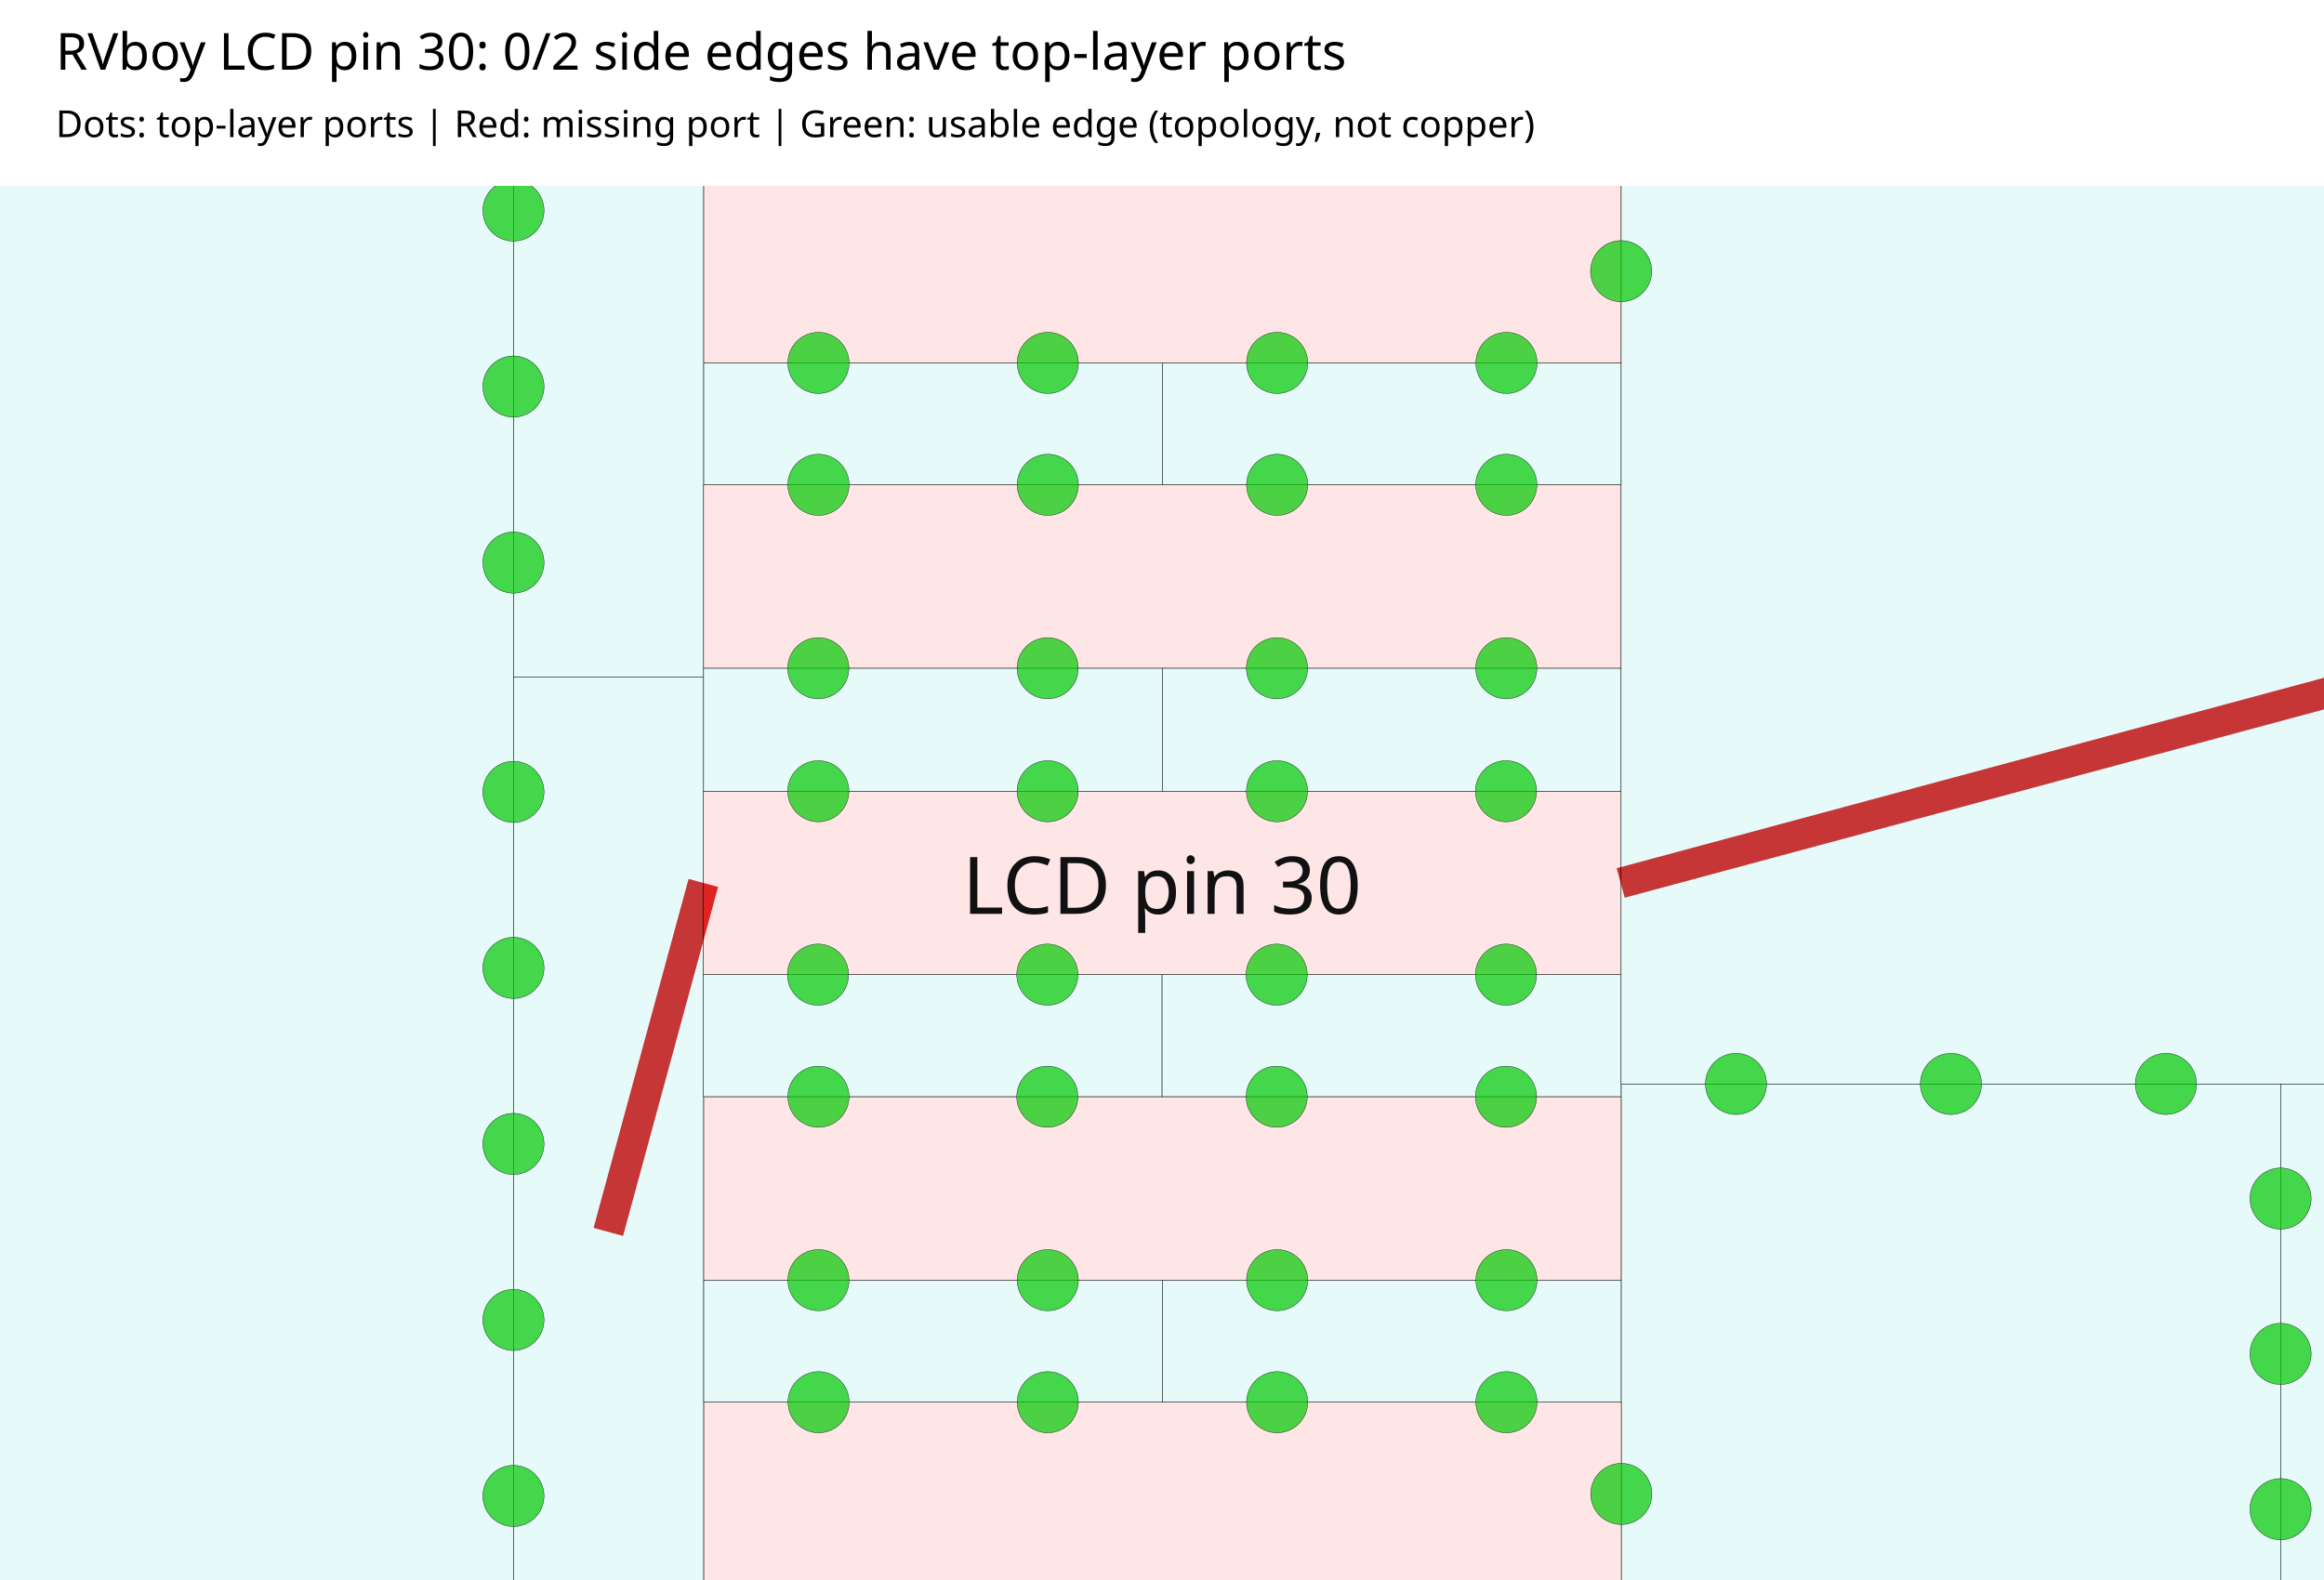
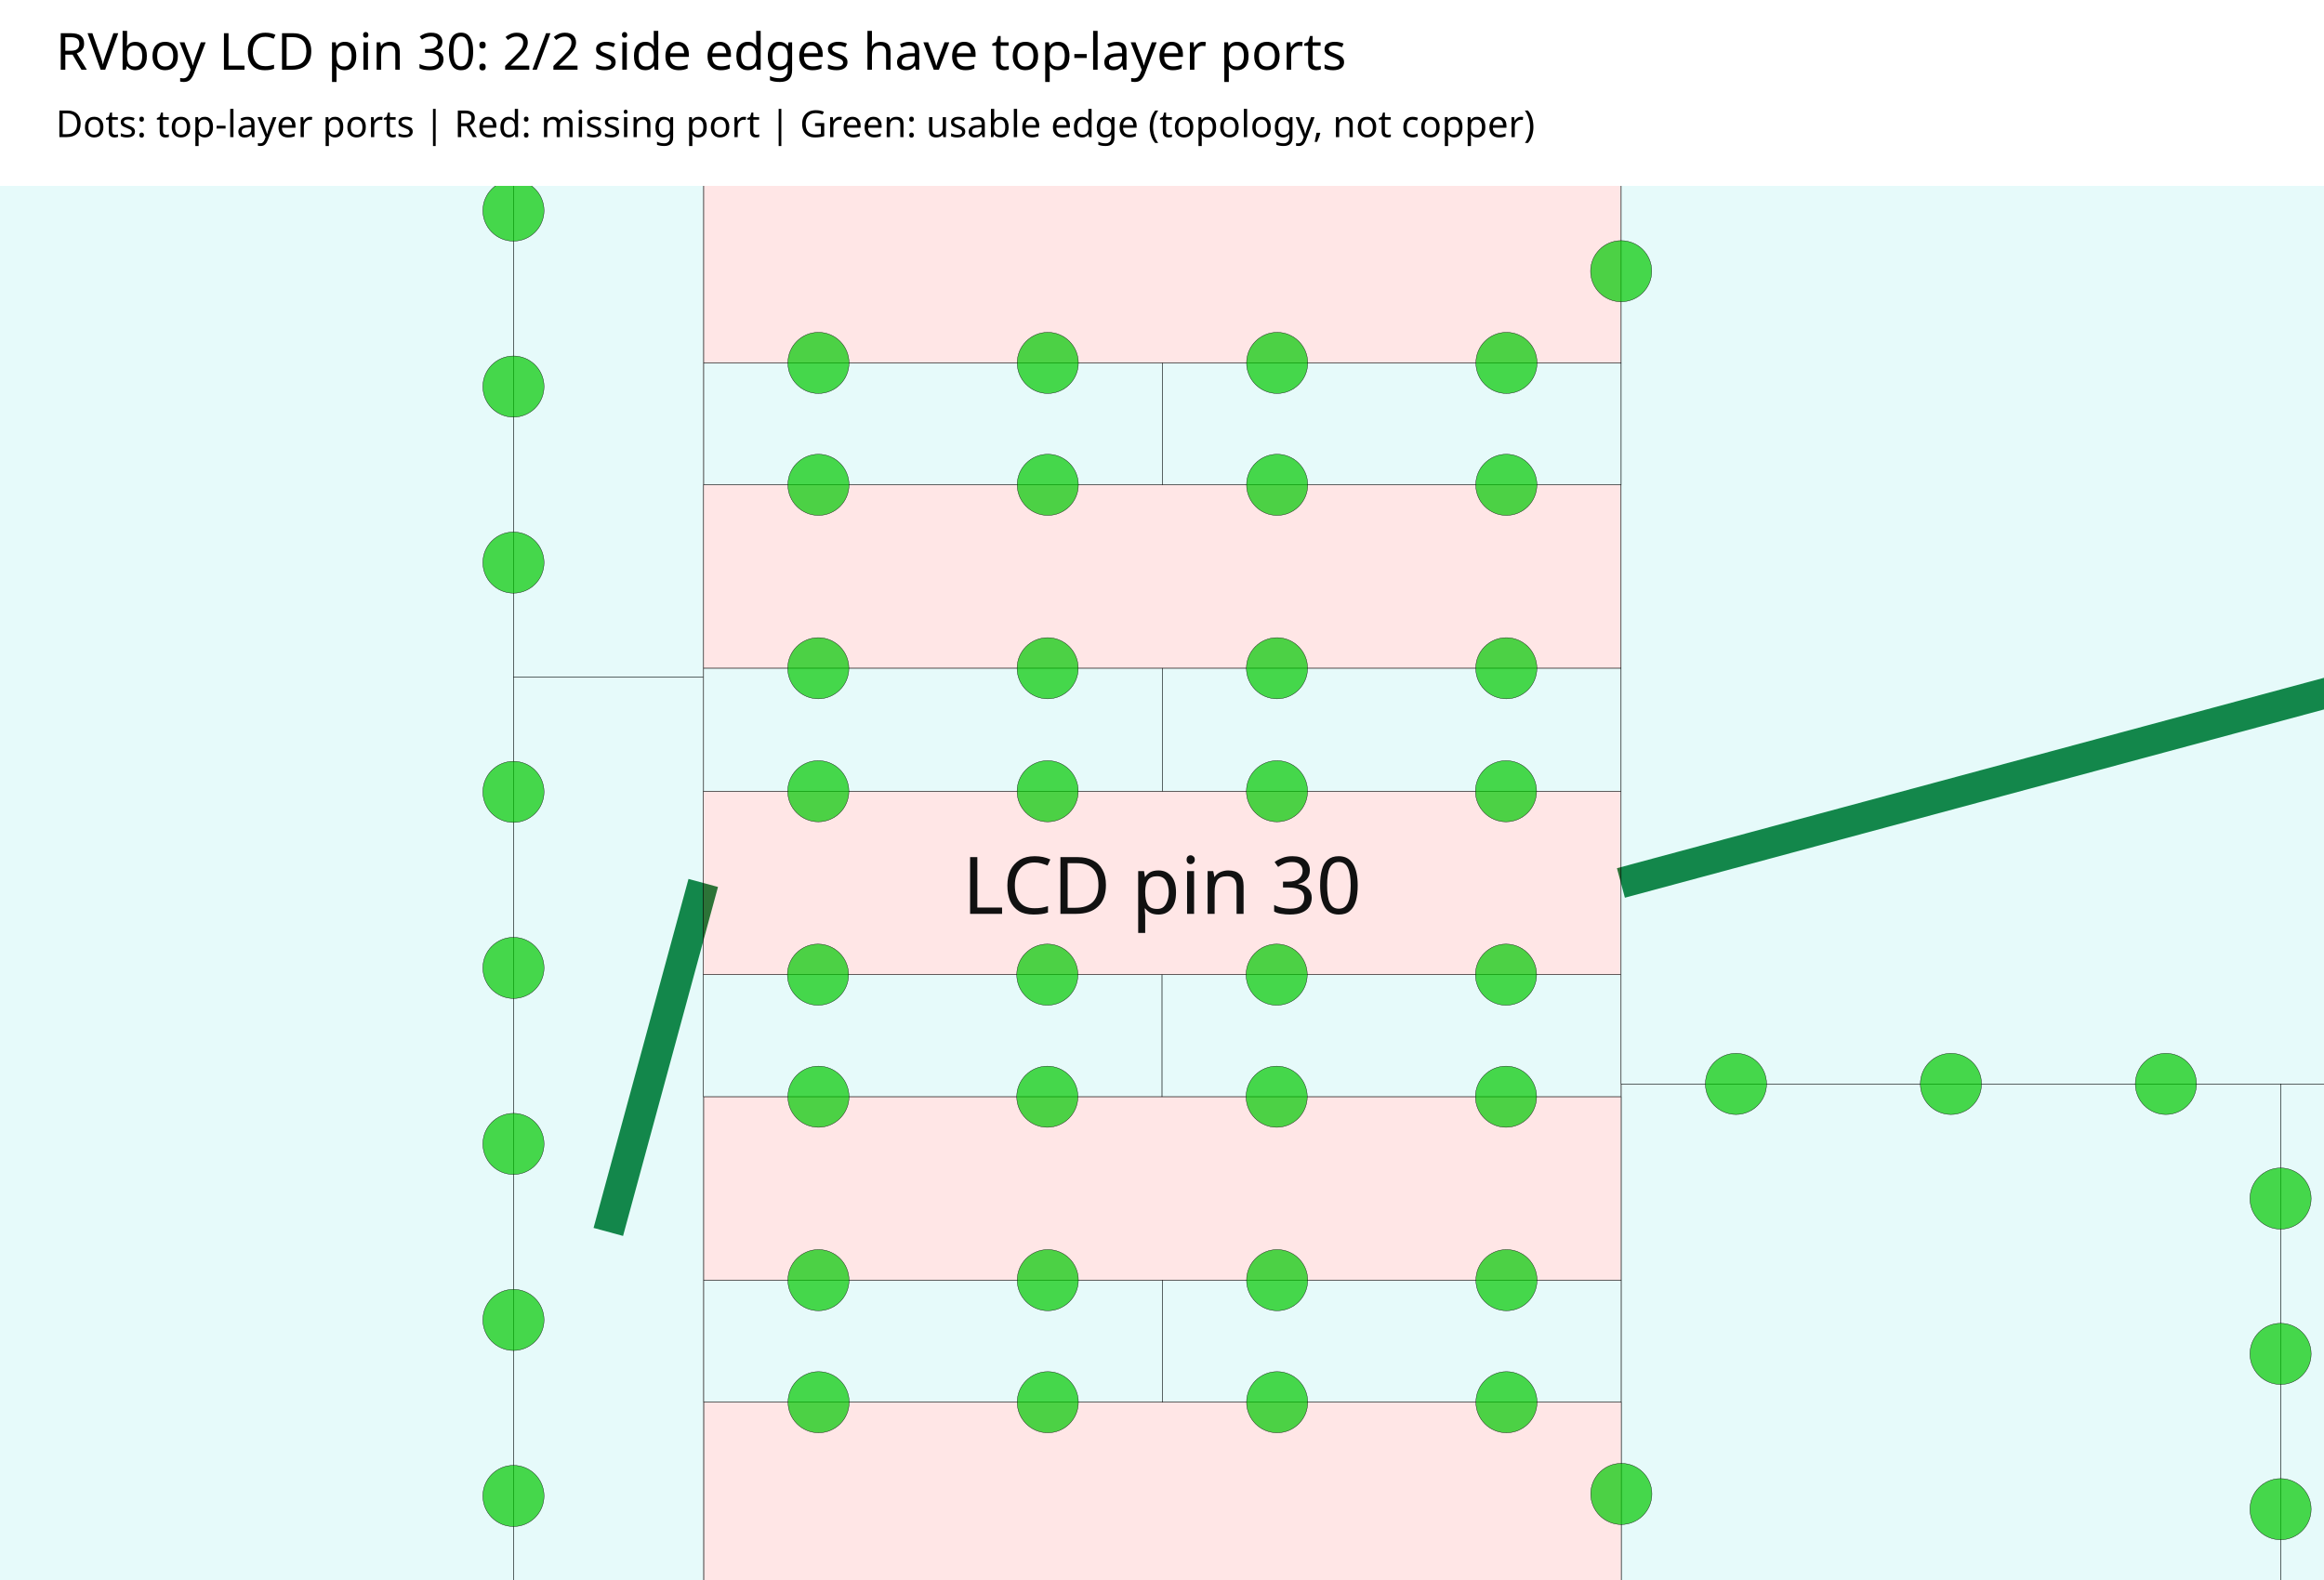
<svg xmlns="http://www.w3.org/2000/svg" width="1000" height="680" viewBox="0 0 1000 680">
  <rect width="100%" height="100%" fill="white" />
-   <text x="24" y="30" font-family="sans-serif" font-size="22">RVboy LCD pin 30: 0/2 side edges have top-layer ports</text>
+   <text x="24" y="30" font-family="sans-serif" font-size="22">RVboy LCD pin 30: 2/2 side edges have top-layer ports</text>
  <text x="24" y="59" font-family="sans-serif" font-size="16">Dots: top-layer ports | Red: missing port | Green: usable edge (topology, not copper)</text>
  <svg x="0" y="80" width="1000" height="600" viewBox="405.081 81.384 155.588 93.353" overflow="hidden">
    <rect width="100%" height="100%" fill="white" />
    <g>
-       <polyline data-points="44.3977122,12.577943928571429 44.5530586,13.148671" data-type="line" data-label="ce31117: 0 top-layer ports" points="445.806,151.429 452.167,128.061" fill="none" stroke="#dc2626" stroke-linejoin="round" stroke-width="2.047" />
+       <polyline data-points="44.3977122,12.577943928571429 44.5529316,13.148671" data-type="line" data-label="ce31117: 1 top-layer ports" points="445.806,151.429 452.162,128.061" fill="none" stroke="#15803d" stroke-linejoin="round" stroke-width="2.047" />
    </g>
    <g>
-       <polyline data-points="48.276908299999995,13.747497 46.05305560000001,13.148671" data-type="line" data-label="ce44719: 0 top-layer ports" points="604.637,103.542 513.583,128.061" fill="none" stroke="#dc2626" stroke-linejoin="round" stroke-width="2.047" />
+       <polyline data-points="48.276908299999995,13.747497 46.053436600000005,13.148671" data-type="line" data-label="ce44719: 1 top-layer ports" points="604.637,103.542 513.599,128.061" fill="none" stroke="#15803d" stroke-linejoin="round" stroke-width="2.047" />
    </g>
    <g>
      <rect data-type="rect" data-label="topology_merge_5254 availableZ: 0,1,2,3" data-x="42.5926231" data-y="8.9493144" x="304.34" y="40" width="135.116" height="520" fill="rgba(0,200,200,0.1)" stroke="black" stroke-width="0.024" />
    </g>
    <g>
      <rect data-type="rect" data-label="topology_merge_5258__sub_5_0 availableZ: 0,1,2,3" data-x="44.3977122" data-y="12.577943928571429" x="439.456" y="114.286" width="12.7" height="74.286" fill="rgba(0,200,200,0.1)" stroke="black" stroke-width="0.024" />
    </g>
    <g>
      <rect data-type="rect" data-label="topology_merge_5258__sub_6_0 availableZ: 0,1,2,3" data-x="44.3977122" data-y="14.392258642857144" x="439.456" y="40" width="12.7" height="74.286" fill="rgba(0,200,200,0.1)" stroke="black" stroke-width="0.024" />
    </g>
    <g>
      <rect data-type="rect" data-label="new-cmn_1616-1838__sub_0_0 availableZ: 0" data-x="44.92805785" data-y="12.898862000000001" x="452.167" y="134.202" width="30.708" height="8.174" fill="rgba(0,200,200, 0.1)" stroke="black" stroke-width="0.024" />
    </g>
    <g>
      <rect data-type="rect" data-label="new-cmn_1616-1838__sub_0_1 availableZ: 0" data-x="45.678056350000006" data-y="12.898862000000001" x="482.875" y="134.202" width="30.708" height="8.174" fill="rgba(0,200,200, 0.1)" stroke="black" stroke-width="0.024" />
    </g>
    <g>
      <rect data-type="rect" data-label="cmn_1616 availableZ: 0 containsTarget containsObstacle" data-x="45.303057100000004" data-y="13.148671" x="452.167" y="121.919" width="61.416" height="12.282" fill="rgba(255,0,0,0.1)" stroke="black" stroke-width="0.024" />
    </g>
    <g>
      <rect data-type="rect" data-label="new-cmn_1615-1836__sub_0_0 availableZ: 0" data-x="44.92856585" data-y="13.399242000000001" x="452.188" y="113.683" width="30.708" height="8.237" fill="rgba(0,200,200, 0.1)" stroke="black" stroke-width="0.024" />
    </g>
    <g>
      <rect data-type="rect" data-label="new-cmn_1615-1836__sub_0_1 availableZ: 0" data-x="45.67856435" data-y="13.399242000000001" x="482.896" y="113.683" width="30.708" height="8.237" fill="rgba(0,200,200, 0.1)" stroke="black" stroke-width="0.024" />
    </g>
    <g>
      <rect data-type="rect" data-label="cmn_1615 availableZ: 0 containsTarget containsObstacle" data-x="45.3035651" data-y="13.649813000000002" x="452.188" y="101.401" width="61.416" height="12.282" fill="rgba(255,0,0,0.1)" stroke="black" stroke-width="0.024" />
    </g>
    <g>
      <rect data-type="rect" data-label="new-cmn_1617-1840__sub_0_0 availableZ: 0" data-x="44.92881985" data-y="12.399244000000001" x="452.198" y="154.658" width="30.708" height="8.174" fill="rgba(0,200,200, 0.1)" stroke="black" stroke-width="0.024" />
    </g>
    <g>
      <rect data-type="rect" data-label="new-cmn_1617-1840__sub_0_1 availableZ: 0" data-x="45.67881835" data-y="12.399244000000001" x="482.906" y="154.658" width="30.708" height="8.174" fill="rgba(0,200,200, 0.1)" stroke="black" stroke-width="0.024" />
    </g>
    <g>
      <rect data-type="rect" data-label="cmn_1617 availableZ: 0 containsTarget containsObstacle" data-x="45.3038191" data-y="12.649053000000002" x="452.198" y="142.376" width="61.416" height="12.282" fill="rgba(255,0,0,0.1)" stroke="black" stroke-width="0.024" />
    </g>
    <g>
      <rect data-type="rect" data-label="new-cmn_1614-1834__sub_0_0 availableZ: 0" data-x="44.92881985" data-y="13.899495000000002" x="452.198" y="93.237" width="30.708" height="8.164" fill="rgba(0,200,200, 0.1)" stroke="black" stroke-width="0.024" />
    </g>
    <g>
      <rect data-type="rect" data-label="new-cmn_1614-1834__sub_0_1 availableZ: 0" data-x="45.67881835" data-y="13.899495000000002" x="482.906" y="93.237" width="30.708" height="8.164" fill="rgba(0,200,200, 0.1)" stroke="black" stroke-width="0.024" />
    </g>
    <g>
      <rect data-type="rect" data-label="cmn_1614 availableZ: 0 containsTarget containsObstacle" data-x="45.3038191" data-y="14.149177000000002" x="452.198" y="80.955" width="61.416" height="12.282" fill="rgba(255,0,0,0.1)" stroke="black" stroke-width="0.024" />
    </g>
    <g>
      <rect data-type="rect" data-label="cmn_1618 availableZ: 0 containsTarget containsObstacle" data-x="45.3040731" data-y="12.149435" x="452.208" y="162.832" width="61.416" height="12.282" fill="rgba(255,0,0,0.1)" stroke="black" stroke-width="0.024" />
    </g>
    <g>
      <rect data-type="rect" data-label="cmn_65 availableZ: 0,1,2,3" data-x="48.276908299999995" data-y="13.747497" x="513.614" y="65.566" width="182.045" height="75.951" fill="rgba(0,200,200,0.1)" stroke="black" stroke-width="0.024" />
    </g>
    <g>
      <rect data-type="rect" data-label="cmn_511__sub_1_0 availableZ: 0,1,2,3" data-x="46.5930534" data-y="11.027266749999999" x="513.625" y="141.518" width="44.136" height="146.804" fill="rgba(0,200,200,0.1)" stroke="black" stroke-width="0.024" />
    </g>
    <g>
      <rect data-type="rect" data-label="cmn_514 availableZ: 0,1,2,3" data-x="48.176017599999994" data-y="11.997499999999999" x="557.761" y="141.518" width="85.49" height="67.353" fill="rgba(0,200,200,0.1)" stroke="black" stroke-width="0.024" />
    </g>
    <g>
      <rect data-type="rect" data-label="rvboy-viewport" data-x="45.303057100000004" data-y="13.148671" x="405.081" y="81.384" width="155.588" height="93.353" fill="none" stroke="none" stroke-width="0.024" />
    </g>
    <circle data-type="circle" data-label="" data-x="44.2426198" data-y="12.146149514285714" cx="439.456" cy="169.108" r="2.047" fill="rgba(0, 200, 0, 0.7)" stroke="black" stroke-width="0.024" />
    <circle data-type="circle" data-label="" data-x="44.2426198" data-y="12.434012457142858" cx="439.456" cy="157.322" r="2.047" fill="rgba(0, 200, 0, 0.7)" stroke="black" stroke-width="0.024" />
    <circle data-type="circle" data-label="" data-x="44.2426198" data-y="12.7218754" cx="439.456" cy="145.535" r="2.047" fill="rgba(0, 200, 0, 0.7)" stroke="black" stroke-width="0.024" />
    <circle data-type="circle" data-label="" data-x="44.2426198" data-y="13.009738342857144" cx="439.456" cy="133.749" r="2.047" fill="rgba(0, 200, 0, 0.7)" stroke="black" stroke-width="0.024" />
    <circle data-type="circle" data-label="" data-x="44.2426198" data-y="13.297601285714286" cx="439.456" cy="121.963" r="2.047" fill="rgba(0, 200, 0, 0.7)" stroke="black" stroke-width="0.024" />
    <circle data-type="circle" data-label="" data-x="44.2426198" data-y="13.672601285714286" cx="439.456" cy="106.609" r="2.047" fill="rgba(0, 200, 0, 0.7)" stroke="black" stroke-width="0.024" />
    <circle data-type="circle" data-label="" data-x="44.2426198" data-y="13.960464228571428" cx="439.456" cy="94.822" r="2.047" fill="rgba(0, 200, 0, 0.7)" stroke="black" stroke-width="0.024" />
    <circle data-type="circle" data-label="" data-x="44.2426198" data-y="14.248327171428572" cx="439.456" cy="83.036" r="2.047" fill="rgba(0, 200, 0, 0.7)" stroke="black" stroke-width="0.024" />
    <circle data-type="circle" data-label="" data-x="44.741320599999995" data-y="12.799040000000002" cx="459.875" cy="142.376" r="2.047" fill="rgba(0, 200, 0, 0.7)" stroke="black" stroke-width="0.024" />
    <circle data-type="circle" data-label="" data-x="45.115557100000004" data-y="12.799040000000002" cx="475.198" cy="142.376" r="2.047" fill="rgba(0, 200, 0, 0.7)" stroke="black" stroke-width="0.024" />
    <circle data-type="circle" data-label="" data-x="44.7405586" data-y="12.998684" cx="459.844" cy="134.202" r="2.047" fill="rgba(0, 200, 0, 0.7)" stroke="black" stroke-width="0.024" />
    <circle data-type="circle" data-label="" data-x="45.115557100000004" data-y="12.998684" cx="475.198" cy="134.202" r="2.047" fill="rgba(0, 200, 0, 0.7)" stroke="black" stroke-width="0.024" />
    <circle data-type="circle" data-label="" data-x="45.490557100000004" data-y="12.799040000000002" cx="490.552" cy="142.376" r="2.047" fill="rgba(0, 200, 0, 0.7)" stroke="black" stroke-width="0.024" />
    <circle data-type="circle" data-label="" data-x="45.86555560000001" data-y="12.799040000000002" cx="505.906" cy="142.376" r="2.047" fill="rgba(0, 200, 0, 0.7)" stroke="black" stroke-width="0.024" />
    <circle data-type="circle" data-label="" data-x="45.490557100000004" data-y="12.998684" cx="490.552" cy="134.202" r="2.047" fill="rgba(0, 200, 0, 0.7)" stroke="black" stroke-width="0.024" />
    <circle data-type="circle" data-label="" data-x="45.86555560000001" data-y="12.998684" cx="505.906" cy="134.202" r="2.047" fill="rgba(0, 200, 0, 0.7)" stroke="black" stroke-width="0.024" />
    <circle data-type="circle" data-label="" data-x="44.741066599999996" data-y="13.298658" cx="459.865" cy="121.919" r="2.047" fill="rgba(0, 200, 0, 0.7)" stroke="black" stroke-width="0.024" />
    <circle data-type="circle" data-label="" data-x="45.1160651" data-y="13.298658" cx="475.219" cy="121.919" r="2.047" fill="rgba(0, 200, 0, 0.7)" stroke="black" stroke-width="0.024" />
    <circle data-type="circle" data-label="" data-x="45.4910651" data-y="13.298658" cx="490.573" cy="121.919" r="2.047" fill="rgba(0, 200, 0, 0.7)" stroke="black" stroke-width="0.024" />
    <circle data-type="circle" data-label="" data-x="45.86555560000001" data-y="13.298658" cx="505.906" cy="121.919" r="2.047" fill="rgba(0, 200, 0, 0.7)" stroke="black" stroke-width="0.024" />
    <circle data-type="circle" data-label="" data-x="44.741066599999996" data-y="13.499826000000002" cx="459.865" cy="113.683" r="2.047" fill="rgba(0, 200, 0, 0.7)" stroke="black" stroke-width="0.024" />
    <circle data-type="circle" data-label="" data-x="45.1160651" data-y="13.499826000000002" cx="475.219" cy="113.683" r="2.047" fill="rgba(0, 200, 0, 0.7)" stroke="black" stroke-width="0.024" />
    <circle data-type="circle" data-label="" data-x="45.4910651" data-y="13.499826000000002" cx="490.573" cy="113.683" r="2.047" fill="rgba(0, 200, 0, 0.7)" stroke="black" stroke-width="0.024" />
    <circle data-type="circle" data-label="" data-x="45.866063600000004" data-y="13.499826000000002" cx="505.927" cy="113.683" r="2.047" fill="rgba(0, 200, 0, 0.7)" stroke="black" stroke-width="0.024" />
    <circle data-type="circle" data-label="" data-x="44.741320599999995" data-y="13.799800000000001" cx="459.875" cy="101.401" r="2.047" fill="rgba(0, 200, 0, 0.7)" stroke="black" stroke-width="0.024" />
    <circle data-type="circle" data-label="" data-x="45.1163191" data-y="13.799800000000001" cx="475.229" cy="101.401" r="2.047" fill="rgba(0, 200, 0, 0.7)" stroke="black" stroke-width="0.024" />
    <circle data-type="circle" data-label="" data-x="45.4913191" data-y="13.799800000000001" cx="490.583" cy="101.401" r="2.047" fill="rgba(0, 200, 0, 0.7)" stroke="black" stroke-width="0.024" />
    <circle data-type="circle" data-label="" data-x="45.866063600000004" data-y="13.799800000000001" cx="505.927" cy="101.401" r="2.047" fill="rgba(0, 200, 0, 0.7)" stroke="black" stroke-width="0.024" />
    <circle data-type="circle" data-label="" data-x="44.74157459999999" data-y="12.299422" cx="459.885" cy="162.832" r="2.047" fill="rgba(0, 200, 0, 0.7)" stroke="black" stroke-width="0.024" />
    <circle data-type="circle" data-label="" data-x="45.1163191" data-y="12.299422" cx="475.229" cy="162.832" r="2.047" fill="rgba(0, 200, 0, 0.7)" stroke="black" stroke-width="0.024" />
    <circle data-type="circle" data-label="" data-x="44.741320599999995" data-y="12.499066000000003" cx="459.875" cy="154.658" r="2.047" fill="rgba(0, 200, 0, 0.7)" stroke="black" stroke-width="0.024" />
    <circle data-type="circle" data-label="" data-x="45.1163191" data-y="12.499066000000003" cx="475.229" cy="154.658" r="2.047" fill="rgba(0, 200, 0, 0.7)" stroke="black" stroke-width="0.024" />
    <circle data-type="circle" data-label="" data-x="45.4913191" data-y="12.299422" cx="490.583" cy="162.832" r="2.047" fill="rgba(0, 200, 0, 0.7)" stroke="black" stroke-width="0.024" />
    <circle data-type="circle" data-label="" data-x="45.8663176" data-y="12.299422" cx="505.937" cy="162.832" r="2.047" fill="rgba(0, 200, 0, 0.7)" stroke="black" stroke-width="0.024" />
    <circle data-type="circle" data-label="" data-x="45.4913191" data-y="12.499066000000003" cx="490.583" cy="154.658" r="2.047" fill="rgba(0, 200, 0, 0.7)" stroke="black" stroke-width="0.024" />
    <circle data-type="circle" data-label="" data-x="45.8663176" data-y="12.499066000000003" cx="505.937" cy="154.658" r="2.047" fill="rgba(0, 200, 0, 0.7)" stroke="black" stroke-width="0.024" />
    <circle data-type="circle" data-label="" data-x="44.741320599999995" data-y="13.999190000000002" cx="459.875" cy="93.237" r="2.047" fill="rgba(0, 200, 0, 0.7)" stroke="black" stroke-width="0.024" />
    <circle data-type="circle" data-label="" data-x="45.1163191" data-y="13.999190000000002" cx="475.229" cy="93.237" r="2.047" fill="rgba(0, 200, 0, 0.7)" stroke="black" stroke-width="0.024" />
    <circle data-type="circle" data-label="" data-x="45.4913191" data-y="13.999190000000002" cx="490.583" cy="93.237" r="2.047" fill="rgba(0, 200, 0, 0.7)" stroke="black" stroke-width="0.024" />
    <circle data-type="circle" data-label="" data-x="45.8663176" data-y="13.999190000000002" cx="505.937" cy="93.237" r="2.047" fill="rgba(0, 200, 0, 0.7)" stroke="black" stroke-width="0.024" />
    <circle data-type="circle" data-label="" data-x="46.0538176" data-y="14.149177000000002" cx="513.614" cy="87.096" r="2.047" fill="rgba(0, 200, 0, 0.7)" stroke="black" stroke-width="0.024" />
    <circle data-type="circle" data-label="" data-x="46.0540716" data-y="12.149435" cx="513.625" cy="168.974" r="2.047" fill="rgba(0, 200, 0, 0.7)" stroke="black" stroke-width="0.024" />
    <circle data-type="circle" data-label="" data-x="46.2415716" data-y="12.82" cx="521.302" cy="141.518" r="2.047" fill="rgba(0, 200, 0, 0.7)" stroke="black" stroke-width="0.024" />
    <circle data-type="circle" data-label="" data-x="46.5930534" data-y="12.82" cx="535.693" cy="141.518" r="2.047" fill="rgba(0, 200, 0, 0.7)" stroke="black" stroke-width="0.024" />
    <circle data-type="circle" data-label="" data-x="46.944535200000004" data-y="12.82" cx="550.084" cy="141.518" r="2.047" fill="rgba(0, 200, 0, 0.7)" stroke="black" stroke-width="0.024" />
    <circle data-type="circle" data-label="" data-x="47.1320352" data-y="12.1245" cx="557.761" cy="169.994" r="2.047" fill="rgba(0, 200, 0, 0.7)" stroke="black" stroke-width="0.024" />
    <circle data-type="circle" data-label="" data-x="47.1320352" data-y="12.378499999999999" cx="557.761" cy="159.595" r="2.047" fill="rgba(0, 200, 0, 0.7)" stroke="black" stroke-width="0.024" />
    <circle data-type="circle" data-label="" data-x="47.1320352" data-y="12.632499999999999" cx="557.761" cy="149.195" r="2.047" fill="rgba(0, 200, 0, 0.7)" stroke="black" stroke-width="0.024" />
    <text data-type="text" data-label="LCD pin 30" data-x="45.303057100000004" data-y="13.148671" x="482.875" y="128.061" fill="#111" font-size="5.323" font-family="sans-serif" text-anchor="middle" dominant-baseline="central">LCD pin 30</text>
    <g id="crosshair" style="display: none">
      <line id="crosshair-h" y1="0" y2="600" stroke="#666" stroke-width="0.5" />
      <line id="crosshair-v" x1="0" x2="1000" stroke="#666" stroke-width="0.5" />
      <text id="coordinates" font-family="monospace" font-size="12" fill="#666" />
    </g>
  </svg>
</svg>
